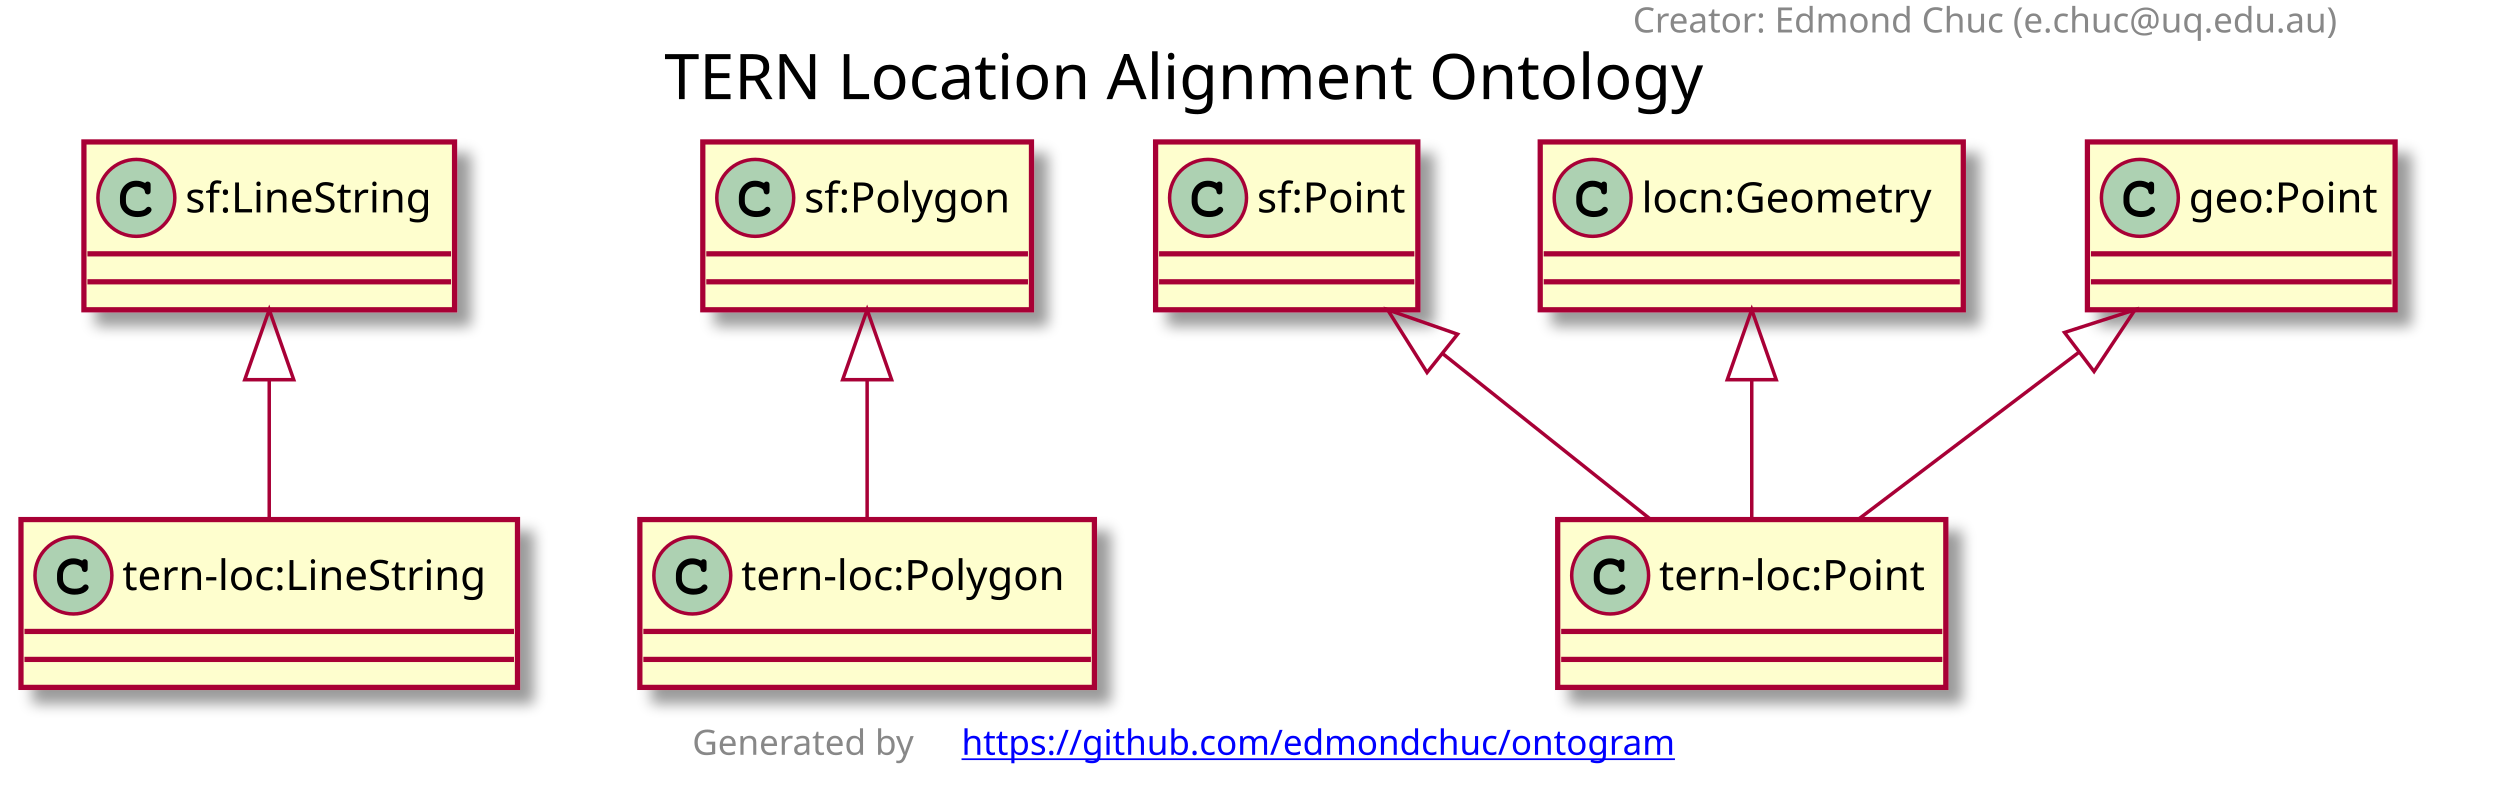
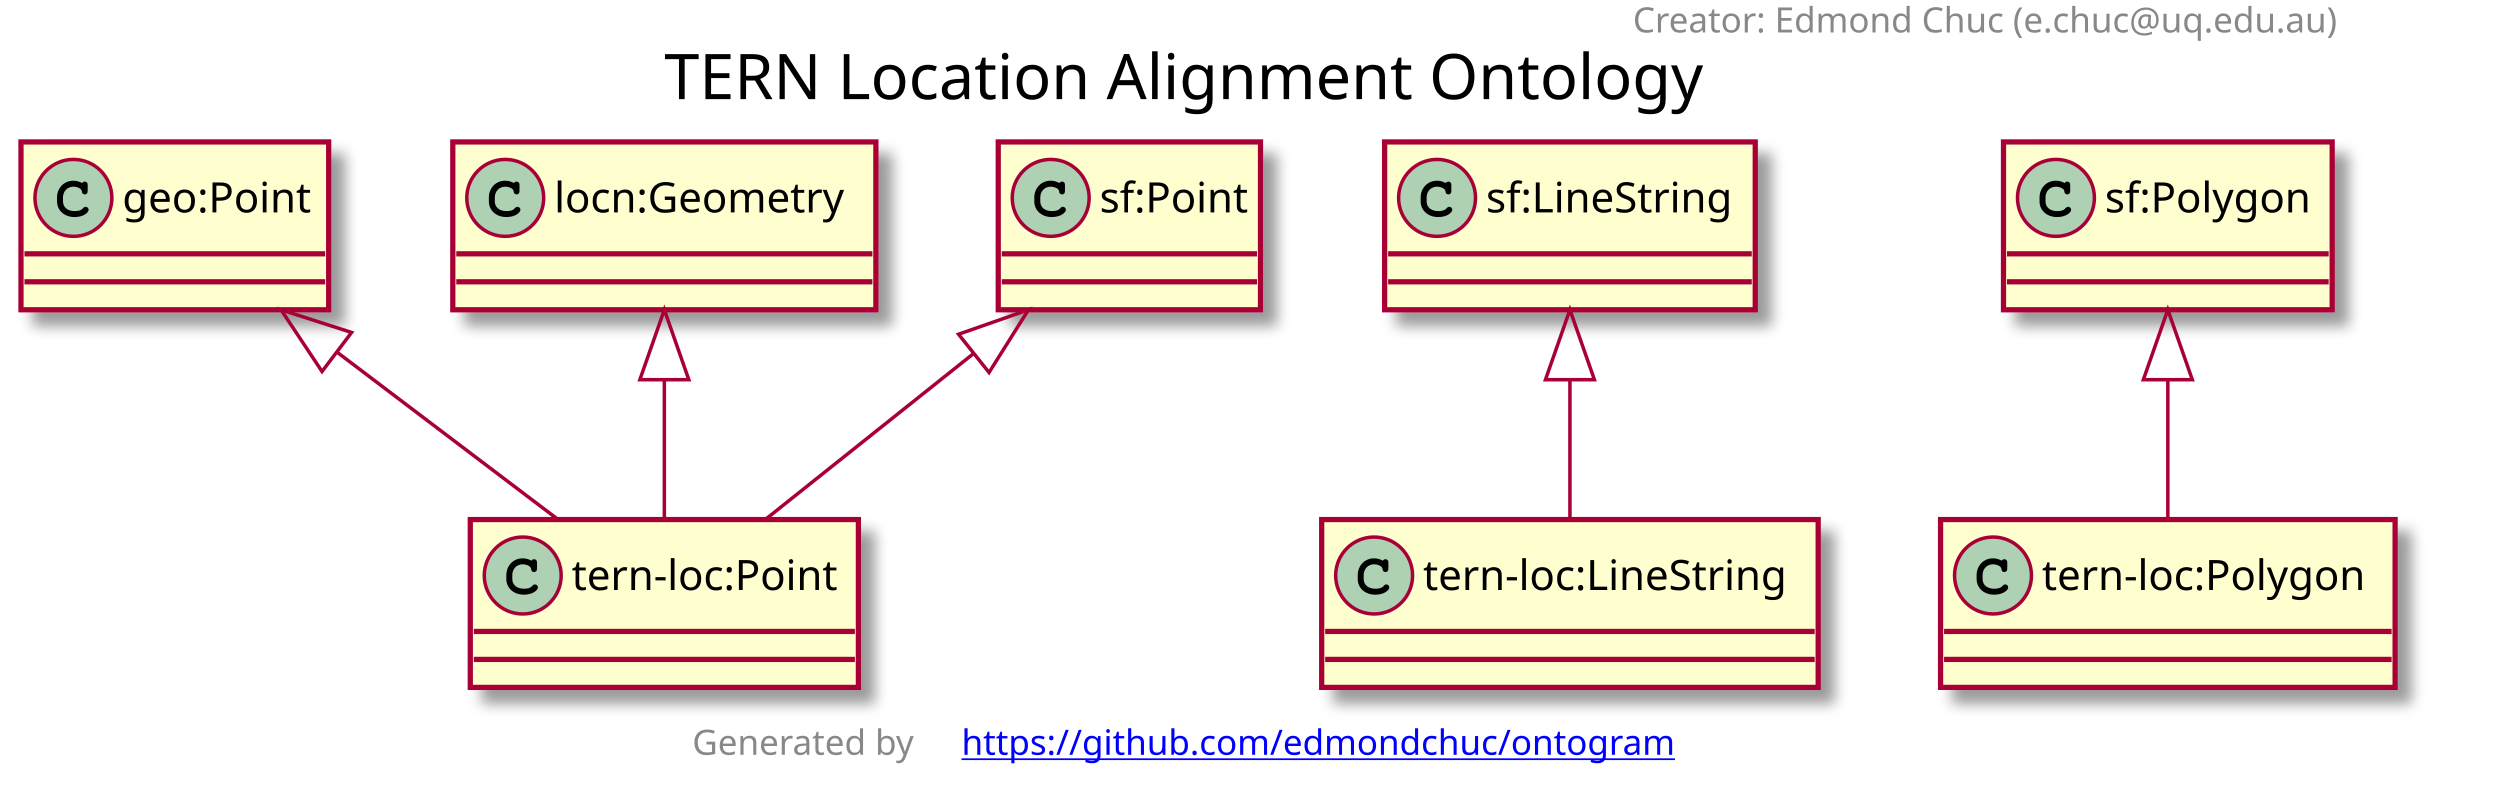
<svg xmlns="http://www.w3.org/2000/svg" xmlns:xlink="http://www.w3.org/1999/xlink" contentScriptType="application/ecmascript" contentStyleType="text/css" height="229px" preserveAspectRatio="none" style="width:715px;height:229px;" version="1.1" viewBox="0 0 715 229" width="715px" zoomAndPan="magnify">
  <defs>
-     <filter height="300%" id="f1lji0oa57yedq" width="300%" x="-1" y="-1">
+     <filter height="300%" id="fydtm4ucsc3uo" width="300%" x="-1" y="-1">
      <feGaussianBlur result="blurOut" stdDeviation="2.0" />
      <feColorMatrix in="blurOut" result="blurOut2" type="matrix" values="0 0 0 0 0 0 0 0 0 0 0 0 0 0 0 0 0 0 .4 0" />
      <feOffset dx="4.0" dy="4.0" in="blurOut2" result="blurOut3" />
      <feBlend in="SourceGraphic" in2="blurOut3" mode="normal" />
    </filter>
  </defs>
  <g>
    <text fill="#888888" font-family="sans-serif" font-size="10" lengthAdjust="spacingAndGlyphs" textLength="236" x="467" y="9.282">Creator: Edmond Chuc (e.chuc@uq.edu.au)</text>
    <text fill="#000000" font-family="sans-serif" font-size="18" lengthAdjust="spacingAndGlyphs" textLength="323" x="190" y="28.349">TERN Location Alignment Ontology</text>
-     <rect fill="#FEFECE" filter="url(#f1lji0oa57yedq)" height="48" id="sf:LineString" style="stroke: #A80036; stroke-width: 1.5;" width="106" x="24" y="40.594" />
-     <ellipse cx="39" cy="56.594" fill="#ADD1B2" rx="11" ry="11" style="stroke: #A80036; stroke-width: 1.0;" />
-     <path d="M41.344,52.266 C40.406,51.828 39.812,51.688 38.938,51.688 C36.312,51.688 34.312,53.766 34.312,56.484 L34.312,57.609 C34.312,60.188 36.422,62.078 39.312,62.078 C40.531,62.078 41.688,61.781 42.438,61.234 C43.016,60.828 43.344,60.375 43.344,59.984 C43.344,59.531 42.953,59.141 42.484,59.141 C42.266,59.141 42.062,59.219 41.875,59.406 C41.422,59.891 41.422,59.891 41.234,59.984 C40.812,60.25 40.125,60.375 39.359,60.375 C37.312,60.375 36.016,59.281 36.016,57.578 L36.016,56.484 C36.016,54.703 37.266,53.391 39,53.391 C39.578,53.391 40.188,53.547 40.656,53.797 C41.141,54.078 41.312,54.297 41.406,54.703 C41.469,55.109 41.5,55.234 41.641,55.359 C41.781,55.5 42.016,55.609 42.234,55.609 C42.5,55.609 42.766,55.469 42.938,55.25 C43.047,55.094 43.078,54.906 43.078,54.484 L43.078,53.062 C43.078,52.625 43.062,52.5 42.969,52.344 C42.812,52.078 42.531,51.938 42.234,51.938 C41.938,51.938 41.734,52.031 41.516,52.344 L41.344,52.266 Z " />
-     <text fill="#000000" font-family="sans-serif" font-size="12" lengthAdjust="spacingAndGlyphs" textLength="74" x="53" y="60.748">sf:LineString</text>
-     <line style="stroke: #A80036; stroke-width: 1.5;" x1="25" x2="129" y1="72.594" y2="72.594" />
-     <line style="stroke: #A80036; stroke-width: 1.5;" x1="25" x2="129" y1="80.594" y2="80.594" />
+     <rect fill="#FEFECE" filter="url(#fydtm4ucsc3uo)" height="48" id="geo:Point" style="stroke: #A80036; stroke-width: 1.5;" width="88" x="6" y="40.594" />
+     <ellipse cx="21" cy="56.594" fill="#ADD1B2" rx="11" ry="11" style="stroke: #A80036; stroke-width: 1.0;" />
+     <path d="M23.344,52.266 C22.406,51.828 21.812,51.688 20.938,51.688 C18.312,51.688 16.312,53.766 16.312,56.484 L16.312,57.609 C16.312,60.188 18.422,62.078 21.312,62.078 C22.531,62.078 23.688,61.781 24.438,61.234 C25.016,60.828 25.344,60.375 25.344,59.984 C25.344,59.531 24.953,59.141 24.484,59.141 C24.266,59.141 24.062,59.219 23.875,59.406 C23.422,59.891 23.422,59.891 23.234,59.984 C22.812,60.25 22.125,60.375 21.359,60.375 C19.312,60.375 18.016,59.281 18.016,57.578 L18.016,56.484 C18.016,54.703 19.266,53.391 21,53.391 C21.578,53.391 22.188,53.547 22.656,53.797 C23.141,54.078 23.312,54.297 23.406,54.703 C23.469,55.109 23.5,55.234 23.641,55.359 C23.781,55.5 24.016,55.609 24.234,55.609 C24.5,55.609 24.766,55.469 24.938,55.25 C25.047,55.094 25.078,54.906 25.078,54.484 L25.078,53.062 C25.078,52.625 25.062,52.5 24.969,52.344 C24.812,52.078 24.531,51.938 24.234,51.938 C23.938,51.938 23.734,52.031 23.516,52.344 L23.344,52.266 Z " />
+     <text fill="#000000" font-family="sans-serif" font-size="12" lengthAdjust="spacingAndGlyphs" textLength="56" x="35" y="60.748">geo:Point</text>
+     <line style="stroke: #A80036; stroke-width: 1.5;" x1="7" x2="93" y1="72.594" y2="72.594" />
+     <line style="stroke: #A80036; stroke-width: 1.5;" x1="7" x2="93" y1="80.594" y2="80.594" />
+     <a href="https://w3id.org/tern/ontologies/loc/Point" target="_top" title="https://w3id.org/tern/ontologies/loc/Point" xlink:actuate="onRequest" xlink:href="https://w3id.org/tern/ontologies/loc/Point" xlink:show="new" xlink:title="https://w3id.org/tern/ontologies/loc/Point" xlink:type="simple">
+       <rect fill="#FEFECE" filter="url(#fydtm4ucsc3uo)" height="48" id="tern-loc:Point" style="stroke: #A80036; stroke-width: 1.5;" width="111" x="134.5" y="148.594" />
+       <ellipse cx="149.5" cy="164.594" fill="#ADD1B2" rx="11" ry="11" style="stroke: #A80036; stroke-width: 1.0;" />
+       <path d="M151.844,160.266 C150.906,159.828 150.312,159.688 149.438,159.688 C146.812,159.688 144.812,161.766 144.812,164.484 L144.812,165.609 C144.812,168.188 146.922,170.078 149.812,170.078 C151.031,170.078 152.188,169.781 152.938,169.234 C153.516,168.828 153.844,168.375 153.844,167.984 C153.844,167.531 153.453,167.141 152.984,167.141 C152.766,167.141 152.562,167.219 152.375,167.406 C151.922,167.891 151.922,167.891 151.734,167.984 C151.312,168.25 150.625,168.375 149.859,168.375 C147.812,168.375 146.516,167.281 146.516,165.578 L146.516,164.484 C146.516,162.703 147.766,161.391 149.5,161.391 C150.078,161.391 150.688,161.547 151.156,161.797 C151.641,162.078 151.812,162.297 151.906,162.703 C151.969,163.109 152,163.234 152.141,163.359 C152.281,163.5 152.516,163.609 152.734,163.609 C153,163.609 153.266,163.469 153.438,163.25 C153.547,163.094 153.578,162.906 153.578,162.484 L153.578,161.062 C153.578,160.625 153.562,160.5 153.469,160.344 C153.312,160.078 153.031,159.938 152.734,159.938 C152.438,159.938 152.234,160.031 152.016,160.344 L151.844,160.266 Z " />
+       <text fill="#000000" font-family="sans-serif" font-size="12" lengthAdjust="spacingAndGlyphs" textLength="79" x="163.5" y="168.748">tern-loc:Point</text>
+       <line style="stroke: #A80036; stroke-width: 1.5;" x1="135.5" x2="244.5" y1="180.594" y2="180.594" />
+       <line style="stroke: #A80036; stroke-width: 1.5;" x1="135.5" x2="244.5" y1="188.594" y2="188.594" />
+     </a>
+     <rect fill="#FEFECE" filter="url(#fydtm4ucsc3uo)" height="48" id="locn:Geometry" style="stroke: #A80036; stroke-width: 1.5;" width="121" x="129.5" y="40.594" />
+     <ellipse cx="144.5" cy="56.594" fill="#ADD1B2" rx="11" ry="11" style="stroke: #A80036; stroke-width: 1.0;" />
+     <path d="M146.844,52.266 C145.906,51.828 145.312,51.688 144.438,51.688 C141.812,51.688 139.812,53.766 139.812,56.484 L139.812,57.609 C139.812,60.188 141.922,62.078 144.812,62.078 C146.031,62.078 147.188,61.781 147.938,61.234 C148.516,60.828 148.844,60.375 148.844,59.984 C148.844,59.531 148.453,59.141 147.984,59.141 C147.766,59.141 147.562,59.219 147.375,59.406 C146.922,59.891 146.922,59.891 146.734,59.984 C146.312,60.25 145.625,60.375 144.859,60.375 C142.812,60.375 141.516,59.281 141.516,57.578 L141.516,56.484 C141.516,54.703 142.766,53.391 144.5,53.391 C145.078,53.391 145.688,53.547 146.156,53.797 C146.641,54.078 146.812,54.297 146.906,54.703 C146.969,55.109 147,55.234 147.141,55.359 C147.281,55.5 147.516,55.609 147.734,55.609 C148,55.609 148.266,55.469 148.438,55.25 C148.547,55.094 148.578,54.906 148.578,54.484 L148.578,53.062 C148.578,52.625 148.562,52.5 148.469,52.344 C148.312,52.078 148.031,51.938 147.734,51.938 C147.438,51.938 147.234,52.031 147.016,52.344 L146.844,52.266 Z " />
+     <text fill="#000000" font-family="sans-serif" font-size="12" lengthAdjust="spacingAndGlyphs" textLength="89" x="158.5" y="60.748">locn:Geometry</text>
+     <line style="stroke: #A80036; stroke-width: 1.5;" x1="130.5" x2="249.5" y1="72.594" y2="72.594" />
+     <line style="stroke: #A80036; stroke-width: 1.5;" x1="130.5" x2="249.5" y1="80.594" y2="80.594" />
+     <rect fill="#FEFECE" filter="url(#fydtm4ucsc3uo)" height="48" id="sf:Point" style="stroke: #A80036; stroke-width: 1.5;" width="75" x="285.5" y="40.594" />
+     <ellipse cx="300.5" cy="56.594" fill="#ADD1B2" rx="11" ry="11" style="stroke: #A80036; stroke-width: 1.0;" />
+     <path d="M302.844,52.266 C301.906,51.828 301.312,51.688 300.438,51.688 C297.812,51.688 295.812,53.766 295.812,56.484 L295.812,57.609 C295.812,60.188 297.922,62.078 300.812,62.078 C302.031,62.078 303.188,61.781 303.938,61.234 C304.516,60.828 304.844,60.375 304.844,59.984 C304.844,59.531 304.453,59.141 303.984,59.141 C303.766,59.141 303.562,59.219 303.375,59.406 C302.922,59.891 302.922,59.891 302.734,59.984 C302.312,60.25 301.625,60.375 300.859,60.375 C298.812,60.375 297.516,59.281 297.516,57.578 L297.516,56.484 C297.516,54.703 298.766,53.391 300.5,53.391 C301.078,53.391 301.688,53.547 302.156,53.797 C302.641,54.078 302.812,54.297 302.906,54.703 C302.969,55.109 303,55.234 303.141,55.359 C303.281,55.5 303.516,55.609 303.734,55.609 C304,55.609 304.266,55.469 304.438,55.25 C304.547,55.094 304.578,54.906 304.578,54.484 L304.578,53.062 C304.578,52.625 304.562,52.5 304.469,52.344 C304.312,52.078 304.031,51.938 303.734,51.938 C303.438,51.938 303.234,52.031 303.016,52.344 L302.844,52.266 Z " />
+     <text fill="#000000" font-family="sans-serif" font-size="12" lengthAdjust="spacingAndGlyphs" textLength="43" x="314.5" y="60.748">sf:Point</text>
+     <line style="stroke: #A80036; stroke-width: 1.5;" x1="286.5" x2="359.5" y1="72.594" y2="72.594" />
+     <line style="stroke: #A80036; stroke-width: 1.5;" x1="286.5" x2="359.5" y1="80.594" y2="80.594" />
+     <rect fill="#FEFECE" filter="url(#fydtm4ucsc3uo)" height="48" id="sf:LineString" style="stroke: #A80036; stroke-width: 1.5;" width="106" x="396" y="40.594" />
+     <ellipse cx="411" cy="56.594" fill="#ADD1B2" rx="11" ry="11" style="stroke: #A80036; stroke-width: 1.0;" />
+     <path d="M413.344,52.266 C412.406,51.828 411.812,51.688 410.938,51.688 C408.312,51.688 406.312,53.766 406.312,56.484 L406.312,57.609 C406.312,60.188 408.422,62.078 411.312,62.078 C412.531,62.078 413.688,61.781 414.438,61.234 C415.016,60.828 415.344,60.375 415.344,59.984 C415.344,59.531 414.953,59.141 414.484,59.141 C414.266,59.141 414.062,59.219 413.875,59.406 C413.422,59.891 413.422,59.891 413.234,59.984 C412.812,60.25 412.125,60.375 411.359,60.375 C409.312,60.375 408.016,59.281 408.016,57.578 L408.016,56.484 C408.016,54.703 409.266,53.391 411,53.391 C411.578,53.391 412.188,53.547 412.656,53.797 C413.141,54.078 413.312,54.297 413.406,54.703 C413.469,55.109 413.5,55.234 413.641,55.359 C413.781,55.5 414.016,55.609 414.234,55.609 C414.5,55.609 414.766,55.469 414.938,55.25 C415.047,55.094 415.078,54.906 415.078,54.484 L415.078,53.062 C415.078,52.625 415.062,52.5 414.969,52.344 C414.812,52.078 414.531,51.938 414.234,51.938 C413.938,51.938 413.734,52.031 413.516,52.344 L413.344,52.266 Z " />
+     <text fill="#000000" font-family="sans-serif" font-size="12" lengthAdjust="spacingAndGlyphs" textLength="74" x="425" y="60.748">sf:LineString</text>
+     <line style="stroke: #A80036; stroke-width: 1.5;" x1="397" x2="501" y1="72.594" y2="72.594" />
+     <line style="stroke: #A80036; stroke-width: 1.5;" x1="397" x2="501" y1="80.594" y2="80.594" />
    <a href="https://w3id.org/tern/ontologies/loc/LineString" target="_top" title="https://w3id.org/tern/ontologies/loc/LineString" xlink:actuate="onRequest" xlink:href="https://w3id.org/tern/ontologies/loc/LineString" xlink:show="new" xlink:title="https://w3id.org/tern/ontologies/loc/LineString" xlink:type="simple">
-       <rect fill="#FEFECE" filter="url(#f1lji0oa57yedq)" height="48" id="tern-loc:LineString" style="stroke: #A80036; stroke-width: 1.5;" width="142" x="6" y="148.594" />
-       <ellipse cx="21" cy="164.594" fill="#ADD1B2" rx="11" ry="11" style="stroke: #A80036; stroke-width: 1.0;" />
-       <path d="M23.344,160.266 C22.406,159.828 21.812,159.688 20.938,159.688 C18.312,159.688 16.312,161.766 16.312,164.484 L16.312,165.609 C16.312,168.188 18.422,170.078 21.312,170.078 C22.531,170.078 23.688,169.781 24.438,169.234 C25.016,168.828 25.344,168.375 25.344,167.984 C25.344,167.531 24.953,167.141 24.484,167.141 C24.266,167.141 24.062,167.219 23.875,167.406 C23.422,167.891 23.422,167.891 23.234,167.984 C22.812,168.25 22.125,168.375 21.359,168.375 C19.312,168.375 18.016,167.281 18.016,165.578 L18.016,164.484 C18.016,162.703 19.266,161.391 21,161.391 C21.578,161.391 22.188,161.547 22.656,161.797 C23.141,162.078 23.312,162.297 23.406,162.703 C23.469,163.109 23.5,163.234 23.641,163.359 C23.781,163.5 24.016,163.609 24.234,163.609 C24.5,163.609 24.766,163.469 24.938,163.25 C25.047,163.094 25.078,162.906 25.078,162.484 L25.078,161.062 C25.078,160.625 25.062,160.5 24.969,160.344 C24.812,160.078 24.531,159.938 24.234,159.938 C23.938,159.938 23.734,160.031 23.516,160.344 L23.344,160.266 Z " />
-       <text fill="#000000" font-family="sans-serif" font-size="12" lengthAdjust="spacingAndGlyphs" textLength="110" x="35" y="168.748">tern-loc:LineString</text>
-       <line style="stroke: #A80036; stroke-width: 1.5;" x1="7" x2="147" y1="180.594" y2="180.594" />
-       <line style="stroke: #A80036; stroke-width: 1.5;" x1="7" x2="147" y1="188.594" y2="188.594" />
+       <rect fill="#FEFECE" filter="url(#fydtm4ucsc3uo)" height="48" id="tern-loc:LineString" style="stroke: #A80036; stroke-width: 1.5;" width="142" x="378" y="148.594" />
+       <ellipse cx="393" cy="164.594" fill="#ADD1B2" rx="11" ry="11" style="stroke: #A80036; stroke-width: 1.0;" />
+       <path d="M395.344,160.266 C394.406,159.828 393.812,159.688 392.938,159.688 C390.312,159.688 388.312,161.766 388.312,164.484 L388.312,165.609 C388.312,168.188 390.422,170.078 393.312,170.078 C394.531,170.078 395.688,169.781 396.438,169.234 C397.016,168.828 397.344,168.375 397.344,167.984 C397.344,167.531 396.953,167.141 396.484,167.141 C396.266,167.141 396.062,167.219 395.875,167.406 C395.422,167.891 395.422,167.891 395.234,167.984 C394.812,168.25 394.125,168.375 393.359,168.375 C391.312,168.375 390.016,167.281 390.016,165.578 L390.016,164.484 C390.016,162.703 391.266,161.391 393,161.391 C393.578,161.391 394.188,161.547 394.656,161.797 C395.141,162.078 395.312,162.297 395.406,162.703 C395.469,163.109 395.5,163.234 395.641,163.359 C395.781,163.5 396.016,163.609 396.234,163.609 C396.5,163.609 396.766,163.469 396.938,163.25 C397.047,163.094 397.078,162.906 397.078,162.484 L397.078,161.062 C397.078,160.625 397.062,160.5 396.969,160.344 C396.812,160.078 396.531,159.938 396.234,159.938 C395.938,159.938 395.734,160.031 395.516,160.344 L395.344,160.266 Z " />
+       <text fill="#000000" font-family="sans-serif" font-size="12" lengthAdjust="spacingAndGlyphs" textLength="110" x="407" y="168.748">tern-loc:LineString</text>
+       <line style="stroke: #A80036; stroke-width: 1.5;" x1="379" x2="519" y1="180.594" y2="180.594" />
+       <line style="stroke: #A80036; stroke-width: 1.5;" x1="379" x2="519" y1="188.594" y2="188.594" />
    </a>
-     <rect fill="#FEFECE" filter="url(#f1lji0oa57yedq)" height="48" id="sf:Polygon" style="stroke: #A80036; stroke-width: 1.5;" width="94" x="201" y="40.594" />
-     <ellipse cx="216" cy="56.594" fill="#ADD1B2" rx="11" ry="11" style="stroke: #A80036; stroke-width: 1.0;" />
-     <path d="M218.344,52.266 C217.406,51.828 216.812,51.688 215.938,51.688 C213.312,51.688 211.312,53.766 211.312,56.484 L211.312,57.609 C211.312,60.188 213.422,62.078 216.312,62.078 C217.531,62.078 218.688,61.781 219.438,61.234 C220.016,60.828 220.344,60.375 220.344,59.984 C220.344,59.531 219.953,59.141 219.484,59.141 C219.266,59.141 219.062,59.219 218.875,59.406 C218.422,59.891 218.422,59.891 218.234,59.984 C217.812,60.25 217.125,60.375 216.359,60.375 C214.312,60.375 213.016,59.281 213.016,57.578 L213.016,56.484 C213.016,54.703 214.266,53.391 216,53.391 C216.578,53.391 217.188,53.547 217.656,53.797 C218.141,54.078 218.312,54.297 218.406,54.703 C218.469,55.109 218.5,55.234 218.641,55.359 C218.781,55.5 219.016,55.609 219.234,55.609 C219.5,55.609 219.766,55.469 219.938,55.25 C220.047,55.094 220.078,54.906 220.078,54.484 L220.078,53.062 C220.078,52.625 220.062,52.5 219.969,52.344 C219.812,52.078 219.531,51.938 219.234,51.938 C218.938,51.938 218.734,52.031 218.516,52.344 L218.344,52.266 Z " />
-     <text fill="#000000" font-family="sans-serif" font-size="12" lengthAdjust="spacingAndGlyphs" textLength="62" x="230" y="60.748">sf:Polygon</text>
-     <line style="stroke: #A80036; stroke-width: 1.5;" x1="202" x2="294" y1="72.594" y2="72.594" />
-     <line style="stroke: #A80036; stroke-width: 1.5;" x1="202" x2="294" y1="80.594" y2="80.594" />
+     <rect fill="#FEFECE" filter="url(#fydtm4ucsc3uo)" height="48" id="sf:Polygon" style="stroke: #A80036; stroke-width: 1.5;" width="94" x="573" y="40.594" />
+     <ellipse cx="588" cy="56.594" fill="#ADD1B2" rx="11" ry="11" style="stroke: #A80036; stroke-width: 1.0;" />
+     <path d="M590.344,52.266 C589.406,51.828 588.812,51.688 587.938,51.688 C585.312,51.688 583.312,53.766 583.312,56.484 L583.312,57.609 C583.312,60.188 585.422,62.078 588.312,62.078 C589.531,62.078 590.688,61.781 591.438,61.234 C592.016,60.828 592.344,60.375 592.344,59.984 C592.344,59.531 591.953,59.141 591.484,59.141 C591.266,59.141 591.062,59.219 590.875,59.406 C590.422,59.891 590.422,59.891 590.234,59.984 C589.812,60.25 589.125,60.375 588.359,60.375 C586.312,60.375 585.016,59.281 585.016,57.578 L585.016,56.484 C585.016,54.703 586.266,53.391 588,53.391 C588.578,53.391 589.188,53.547 589.656,53.797 C590.141,54.078 590.312,54.297 590.406,54.703 C590.469,55.109 590.5,55.234 590.641,55.359 C590.781,55.5 591.016,55.609 591.234,55.609 C591.5,55.609 591.766,55.469 591.938,55.25 C592.047,55.094 592.078,54.906 592.078,54.484 L592.078,53.062 C592.078,52.625 592.062,52.5 591.969,52.344 C591.812,52.078 591.531,51.938 591.234,51.938 C590.938,51.938 590.734,52.031 590.516,52.344 L590.344,52.266 Z " />
+     <text fill="#000000" font-family="sans-serif" font-size="12" lengthAdjust="spacingAndGlyphs" textLength="62" x="602" y="60.748">sf:Polygon</text>
+     <line style="stroke: #A80036; stroke-width: 1.5;" x1="574" x2="666" y1="72.594" y2="72.594" />
+     <line style="stroke: #A80036; stroke-width: 1.5;" x1="574" x2="666" y1="80.594" y2="80.594" />
    <a href="https://w3id.org/tern/ontologies/loc/Polygon" target="_top" title="https://w3id.org/tern/ontologies/loc/Polygon" xlink:actuate="onRequest" xlink:href="https://w3id.org/tern/ontologies/loc/Polygon" xlink:show="new" xlink:title="https://w3id.org/tern/ontologies/loc/Polygon" xlink:type="simple">
-       <rect fill="#FEFECE" filter="url(#f1lji0oa57yedq)" height="48" id="tern-loc:Polygon" style="stroke: #A80036; stroke-width: 1.5;" width="130" x="183" y="148.594" />
-       <ellipse cx="198" cy="164.594" fill="#ADD1B2" rx="11" ry="11" style="stroke: #A80036; stroke-width: 1.0;" />
-       <path d="M200.344,160.266 C199.406,159.828 198.812,159.688 197.938,159.688 C195.312,159.688 193.312,161.766 193.312,164.484 L193.312,165.609 C193.312,168.188 195.422,170.078 198.312,170.078 C199.531,170.078 200.688,169.781 201.438,169.234 C202.016,168.828 202.344,168.375 202.344,167.984 C202.344,167.531 201.953,167.141 201.484,167.141 C201.266,167.141 201.062,167.219 200.875,167.406 C200.422,167.891 200.422,167.891 200.234,167.984 C199.812,168.25 199.125,168.375 198.359,168.375 C196.312,168.375 195.016,167.281 195.016,165.578 L195.016,164.484 C195.016,162.703 196.266,161.391 198,161.391 C198.578,161.391 199.188,161.547 199.656,161.797 C200.141,162.078 200.312,162.297 200.406,162.703 C200.469,163.109 200.5,163.234 200.641,163.359 C200.781,163.5 201.016,163.609 201.234,163.609 C201.5,163.609 201.766,163.469 201.938,163.25 C202.047,163.094 202.078,162.906 202.078,162.484 L202.078,161.062 C202.078,160.625 202.062,160.5 201.969,160.344 C201.812,160.078 201.531,159.938 201.234,159.938 C200.938,159.938 200.734,160.031 200.516,160.344 L200.344,160.266 Z " />
-       <text fill="#000000" font-family="sans-serif" font-size="12" lengthAdjust="spacingAndGlyphs" textLength="98" x="212" y="168.748">tern-loc:Polygon</text>
-       <line style="stroke: #A80036; stroke-width: 1.5;" x1="184" x2="312" y1="180.594" y2="180.594" />
-       <line style="stroke: #A80036; stroke-width: 1.5;" x1="184" x2="312" y1="188.594" y2="188.594" />
+       <rect fill="#FEFECE" filter="url(#fydtm4ucsc3uo)" height="48" id="tern-loc:Polygon" style="stroke: #A80036; stroke-width: 1.5;" width="130" x="555" y="148.594" />
+       <ellipse cx="570" cy="164.594" fill="#ADD1B2" rx="11" ry="11" style="stroke: #A80036; stroke-width: 1.0;" />
+       <path d="M572.344,160.266 C571.406,159.828 570.812,159.688 569.938,159.688 C567.312,159.688 565.312,161.766 565.312,164.484 L565.312,165.609 C565.312,168.188 567.422,170.078 570.312,170.078 C571.531,170.078 572.688,169.781 573.438,169.234 C574.016,168.828 574.344,168.375 574.344,167.984 C574.344,167.531 573.953,167.141 573.484,167.141 C573.266,167.141 573.062,167.219 572.875,167.406 C572.422,167.891 572.422,167.891 572.234,167.984 C571.812,168.25 571.125,168.375 570.359,168.375 C568.312,168.375 567.016,167.281 567.016,165.578 L567.016,164.484 C567.016,162.703 568.266,161.391 570,161.391 C570.578,161.391 571.188,161.547 571.656,161.797 C572.141,162.078 572.312,162.297 572.406,162.703 C572.469,163.109 572.5,163.234 572.641,163.359 C572.781,163.5 573.016,163.609 573.234,163.609 C573.5,163.609 573.766,163.469 573.938,163.25 C574.047,163.094 574.078,162.906 574.078,162.484 L574.078,161.062 C574.078,160.625 574.062,160.5 573.969,160.344 C573.812,160.078 573.531,159.938 573.234,159.938 C572.938,159.938 572.734,160.031 572.516,160.344 L572.344,160.266 Z " />
+       <text fill="#000000" font-family="sans-serif" font-size="12" lengthAdjust="spacingAndGlyphs" textLength="98" x="584" y="168.748">tern-loc:Polygon</text>
+       <line style="stroke: #A80036; stroke-width: 1.5;" x1="556" x2="684" y1="180.594" y2="180.594" />
+       <line style="stroke: #A80036; stroke-width: 1.5;" x1="556" x2="684" y1="188.594" y2="188.594" />
    </a>
-     <rect fill="#FEFECE" filter="url(#f1lji0oa57yedq)" height="48" id="sf:Point" style="stroke: #A80036; stroke-width: 1.5;" width="75" x="330.5" y="40.594" />
-     <ellipse cx="345.5" cy="56.594" fill="#ADD1B2" rx="11" ry="11" style="stroke: #A80036; stroke-width: 1.0;" />
-     <path d="M347.844,52.266 C346.906,51.828 346.312,51.688 345.438,51.688 C342.812,51.688 340.812,53.766 340.812,56.484 L340.812,57.609 C340.812,60.188 342.922,62.078 345.812,62.078 C347.031,62.078 348.188,61.781 348.938,61.234 C349.516,60.828 349.844,60.375 349.844,59.984 C349.844,59.531 349.453,59.141 348.984,59.141 C348.766,59.141 348.562,59.219 348.375,59.406 C347.922,59.891 347.922,59.891 347.734,59.984 C347.312,60.25 346.625,60.375 345.859,60.375 C343.812,60.375 342.516,59.281 342.516,57.578 L342.516,56.484 C342.516,54.703 343.766,53.391 345.5,53.391 C346.078,53.391 346.688,53.547 347.156,53.797 C347.641,54.078 347.812,54.297 347.906,54.703 C347.969,55.109 348,55.234 348.141,55.359 C348.281,55.5 348.516,55.609 348.734,55.609 C349,55.609 349.266,55.469 349.438,55.25 C349.547,55.094 349.578,54.906 349.578,54.484 L349.578,53.062 C349.578,52.625 349.562,52.5 349.469,52.344 C349.312,52.078 349.031,51.938 348.734,51.938 C348.438,51.938 348.234,52.031 348.016,52.344 L347.844,52.266 Z " />
-     <text fill="#000000" font-family="sans-serif" font-size="12" lengthAdjust="spacingAndGlyphs" textLength="43" x="359.5" y="60.748">sf:Point</text>
-     <line style="stroke: #A80036; stroke-width: 1.5;" x1="331.5" x2="404.5" y1="72.594" y2="72.594" />
-     <line style="stroke: #A80036; stroke-width: 1.5;" x1="331.5" x2="404.5" y1="80.594" y2="80.594" />
-     <a href="https://w3id.org/tern/ontologies/loc/Point" target="_top" title="https://w3id.org/tern/ontologies/loc/Point" xlink:actuate="onRequest" xlink:href="https://w3id.org/tern/ontologies/loc/Point" xlink:show="new" xlink:title="https://w3id.org/tern/ontologies/loc/Point" xlink:type="simple">
-       <rect fill="#FEFECE" filter="url(#f1lji0oa57yedq)" height="48" id="tern-loc:Point" style="stroke: #A80036; stroke-width: 1.5;" width="111" x="445.5" y="148.594" />
-       <ellipse cx="460.5" cy="164.594" fill="#ADD1B2" rx="11" ry="11" style="stroke: #A80036; stroke-width: 1.0;" />
-       <path d="M462.844,160.266 C461.906,159.828 461.312,159.688 460.438,159.688 C457.812,159.688 455.812,161.766 455.812,164.484 L455.812,165.609 C455.812,168.188 457.922,170.078 460.812,170.078 C462.031,170.078 463.188,169.781 463.938,169.234 C464.516,168.828 464.844,168.375 464.844,167.984 C464.844,167.531 464.453,167.141 463.984,167.141 C463.766,167.141 463.562,167.219 463.375,167.406 C462.922,167.891 462.922,167.891 462.734,167.984 C462.312,168.25 461.625,168.375 460.859,168.375 C458.812,168.375 457.516,167.281 457.516,165.578 L457.516,164.484 C457.516,162.703 458.766,161.391 460.5,161.391 C461.078,161.391 461.688,161.547 462.156,161.797 C462.641,162.078 462.812,162.297 462.906,162.703 C462.969,163.109 463,163.234 463.141,163.359 C463.281,163.5 463.516,163.609 463.734,163.609 C464,163.609 464.266,163.469 464.438,163.25 C464.547,163.094 464.578,162.906 464.578,162.484 L464.578,161.062 C464.578,160.625 464.562,160.5 464.469,160.344 C464.312,160.078 464.031,159.938 463.734,159.938 C463.438,159.938 463.234,160.031 463.016,160.344 L462.844,160.266 Z " />
-       <text fill="#000000" font-family="sans-serif" font-size="12" lengthAdjust="spacingAndGlyphs" textLength="79" x="474.5" y="168.748">tern-loc:Point</text>
-       <line style="stroke: #A80036; stroke-width: 1.5;" x1="446.5" x2="555.5" y1="180.594" y2="180.594" />
-       <line style="stroke: #A80036; stroke-width: 1.5;" x1="446.5" x2="555.5" y1="188.594" y2="188.594" />
-     </a>
-     <rect fill="#FEFECE" filter="url(#f1lji0oa57yedq)" height="48" id="locn:Geometry" style="stroke: #A80036; stroke-width: 1.5;" width="121" x="440.5" y="40.594" />
-     <ellipse cx="455.5" cy="56.594" fill="#ADD1B2" rx="11" ry="11" style="stroke: #A80036; stroke-width: 1.0;" />
-     <path d="M457.844,52.266 C456.906,51.828 456.312,51.688 455.438,51.688 C452.812,51.688 450.812,53.766 450.812,56.484 L450.812,57.609 C450.812,60.188 452.922,62.078 455.812,62.078 C457.031,62.078 458.188,61.781 458.938,61.234 C459.516,60.828 459.844,60.375 459.844,59.984 C459.844,59.531 459.453,59.141 458.984,59.141 C458.766,59.141 458.562,59.219 458.375,59.406 C457.922,59.891 457.922,59.891 457.734,59.984 C457.312,60.25 456.625,60.375 455.859,60.375 C453.812,60.375 452.516,59.281 452.516,57.578 L452.516,56.484 C452.516,54.703 453.766,53.391 455.5,53.391 C456.078,53.391 456.688,53.547 457.156,53.797 C457.641,54.078 457.812,54.297 457.906,54.703 C457.969,55.109 458,55.234 458.141,55.359 C458.281,55.5 458.516,55.609 458.734,55.609 C459,55.609 459.266,55.469 459.438,55.25 C459.547,55.094 459.578,54.906 459.578,54.484 L459.578,53.062 C459.578,52.625 459.562,52.5 459.469,52.344 C459.312,52.078 459.031,51.938 458.734,51.938 C458.438,51.938 458.234,52.031 458.016,52.344 L457.844,52.266 Z " />
-     <text fill="#000000" font-family="sans-serif" font-size="12" lengthAdjust="spacingAndGlyphs" textLength="89" x="469.5" y="60.748">locn:Geometry</text>
-     <line style="stroke: #A80036; stroke-width: 1.5;" x1="441.5" x2="560.5" y1="72.594" y2="72.594" />
-     <line style="stroke: #A80036; stroke-width: 1.5;" x1="441.5" x2="560.5" y1="80.594" y2="80.594" />
-     <rect fill="#FEFECE" filter="url(#f1lji0oa57yedq)" height="48" id="geo:Point" style="stroke: #A80036; stroke-width: 1.5;" width="88" x="597" y="40.594" />
-     <ellipse cx="612" cy="56.594" fill="#ADD1B2" rx="11" ry="11" style="stroke: #A80036; stroke-width: 1.0;" />
-     <path d="M614.344,52.266 C613.406,51.828 612.812,51.688 611.938,51.688 C609.312,51.688 607.312,53.766 607.312,56.484 L607.312,57.609 C607.312,60.188 609.422,62.078 612.312,62.078 C613.531,62.078 614.688,61.781 615.438,61.234 C616.016,60.828 616.344,60.375 616.344,59.984 C616.344,59.531 615.953,59.141 615.484,59.141 C615.266,59.141 615.062,59.219 614.875,59.406 C614.422,59.891 614.422,59.891 614.234,59.984 C613.812,60.25 613.125,60.375 612.359,60.375 C610.312,60.375 609.016,59.281 609.016,57.578 L609.016,56.484 C609.016,54.703 610.266,53.391 612,53.391 C612.578,53.391 613.188,53.547 613.656,53.797 C614.141,54.078 614.312,54.297 614.406,54.703 C614.469,55.109 614.5,55.234 614.641,55.359 C614.781,55.5 615.016,55.609 615.234,55.609 C615.5,55.609 615.766,55.469 615.938,55.25 C616.047,55.094 616.078,54.906 616.078,54.484 L616.078,53.062 C616.078,52.625 616.062,52.5 615.969,52.344 C615.812,52.078 615.531,51.938 615.234,51.938 C614.938,51.938 614.734,52.031 614.516,52.344 L614.344,52.266 Z " />
-     <text fill="#000000" font-family="sans-serif" font-size="12" lengthAdjust="spacingAndGlyphs" textLength="56" x="626" y="60.748">geo:Point</text>
-     <line style="stroke: #A80036; stroke-width: 1.5;" x1="598" x2="684" y1="72.594" y2="72.594" />
-     <line style="stroke: #A80036; stroke-width: 1.5;" x1="598" x2="684" y1="80.594" y2="80.594" />
-     <path d="M77,108.617 C77,122.173 77,136.632 77,148.272 " fill="none" id="sf:LineString&lt;-tern-loc:LineString" style="stroke: #A80036; stroke-width: 1.0;" />
-     <polygon fill="none" points="70,108.594,77,88.594,84,108.594,70,108.594" style="stroke: #A80036; stroke-width: 1.0;" />
-     <path d="M248,108.617 C248,122.173 248,136.632 248,148.272 " fill="none" id="sf:Polygon&lt;-tern-loc:Polygon" style="stroke: #A80036; stroke-width: 1.0;" />
-     <polygon fill="none" points="241,108.594,248,88.594,255,108.594,241,108.594" style="stroke: #A80036; stroke-width: 1.0;" />
-     <path d="M412.712,101.229 C432.175,116.741 454.438,134.484 471.738,148.272 " fill="none" id="sf:Point&lt;-tern-loc:Point" style="stroke: #A80036; stroke-width: 1.0;" />
-     <polygon fill="none" points="408.137,106.534,396.859,88.594,416.862,95.586,408.137,106.534" style="stroke: #A80036; stroke-width: 1.0;" />
-     <path d="M501,108.617 C501,122.173 501,136.632 501,148.272 " fill="none" id="locn:Geometry&lt;-tern-loc:Point" style="stroke: #A80036; stroke-width: 1.0;" />
-     <polygon fill="none" points="494,108.594,501,88.594,508,108.594,494,108.594" style="stroke: #A80036; stroke-width: 1.0;" />
-     <path d="M594.551,100.762 C573.919,116.384 550.196,134.345 531.802,148.272 " fill="none" id="geo:Point&lt;-tern-loc:Point" style="stroke: #A80036; stroke-width: 1.0;" />
-     <polygon fill="none" points="590.451,95.086,610.622,88.594,598.902,106.248,590.451,95.086" style="stroke: #A80036; stroke-width: 1.0;" />
+     <path d="M96.449,100.762 C117.081,116.384 140.804,134.345 159.198,148.272 " fill="none" id="geo:Point&lt;-tern-loc:Point" style="stroke: #A80036; stroke-width: 1.0;" />
+     <polygon fill="none" points="92.098,106.248,80.378,88.594,100.549,95.086,92.098,106.248" style="stroke: #A80036; stroke-width: 1.0;" />
+     <path d="M190,108.617 C190,122.173 190,136.632 190,148.272 " fill="none" id="locn:Geometry&lt;-tern-loc:Point" style="stroke: #A80036; stroke-width: 1.0;" />
+     <polygon fill="none" points="183,108.594,190,88.594,197,108.594,183,108.594" style="stroke: #A80036; stroke-width: 1.0;" />
+     <path d="M278.288,101.229 C258.825,116.741 236.562,134.484 219.262,148.272 " fill="none" id="sf:Point&lt;-tern-loc:Point" style="stroke: #A80036; stroke-width: 1.0;" />
+     <polygon fill="none" points="274.138,95.586,294.141,88.594,282.863,106.534,274.138,95.586" style="stroke: #A80036; stroke-width: 1.0;" />
+     <path d="M449,108.617 C449,122.173 449,136.632 449,148.272 " fill="none" id="sf:LineString&lt;-tern-loc:LineString" style="stroke: #A80036; stroke-width: 1.0;" />
+     <polygon fill="none" points="442,108.594,449,88.594,456,108.594,442,108.594" style="stroke: #A80036; stroke-width: 1.0;" />
+     <path d="M620,108.617 C620,122.173 620,136.632 620,148.272 " fill="none" id="sf:Polygon&lt;-tern-loc:Polygon" style="stroke: #A80036; stroke-width: 1.0;" />
+     <polygon fill="none" points="613,108.594,620,88.594,627,108.594,613,108.594" style="stroke: #A80036; stroke-width: 1.0;" />
    <text fill="#888888" font-family="sans-serif" font-size="10" lengthAdjust="spacingAndGlyphs" textLength="74" x="198" y="215.876">Generated by</text>
    <a href="https://github.com/edmondchuc/ontogram" target="_top" title="https://github.com/edmondchuc/ontogram" xlink:actuate="onRequest" xlink:href="https://github.com/edmondchuc/ontogram" xlink:show="new" xlink:title="https://github.com/edmondchuc/ontogram" xlink:type="simple">
      <text fill="#0000FF" font-family="sans-serif" font-size="10" lengthAdjust="spacingAndGlyphs" text-decoration="underline" textLength="230" x="275" y="215.876">https://github.com/edmondchuc/ontogram</text>
    </a>
  </g>
</svg>
